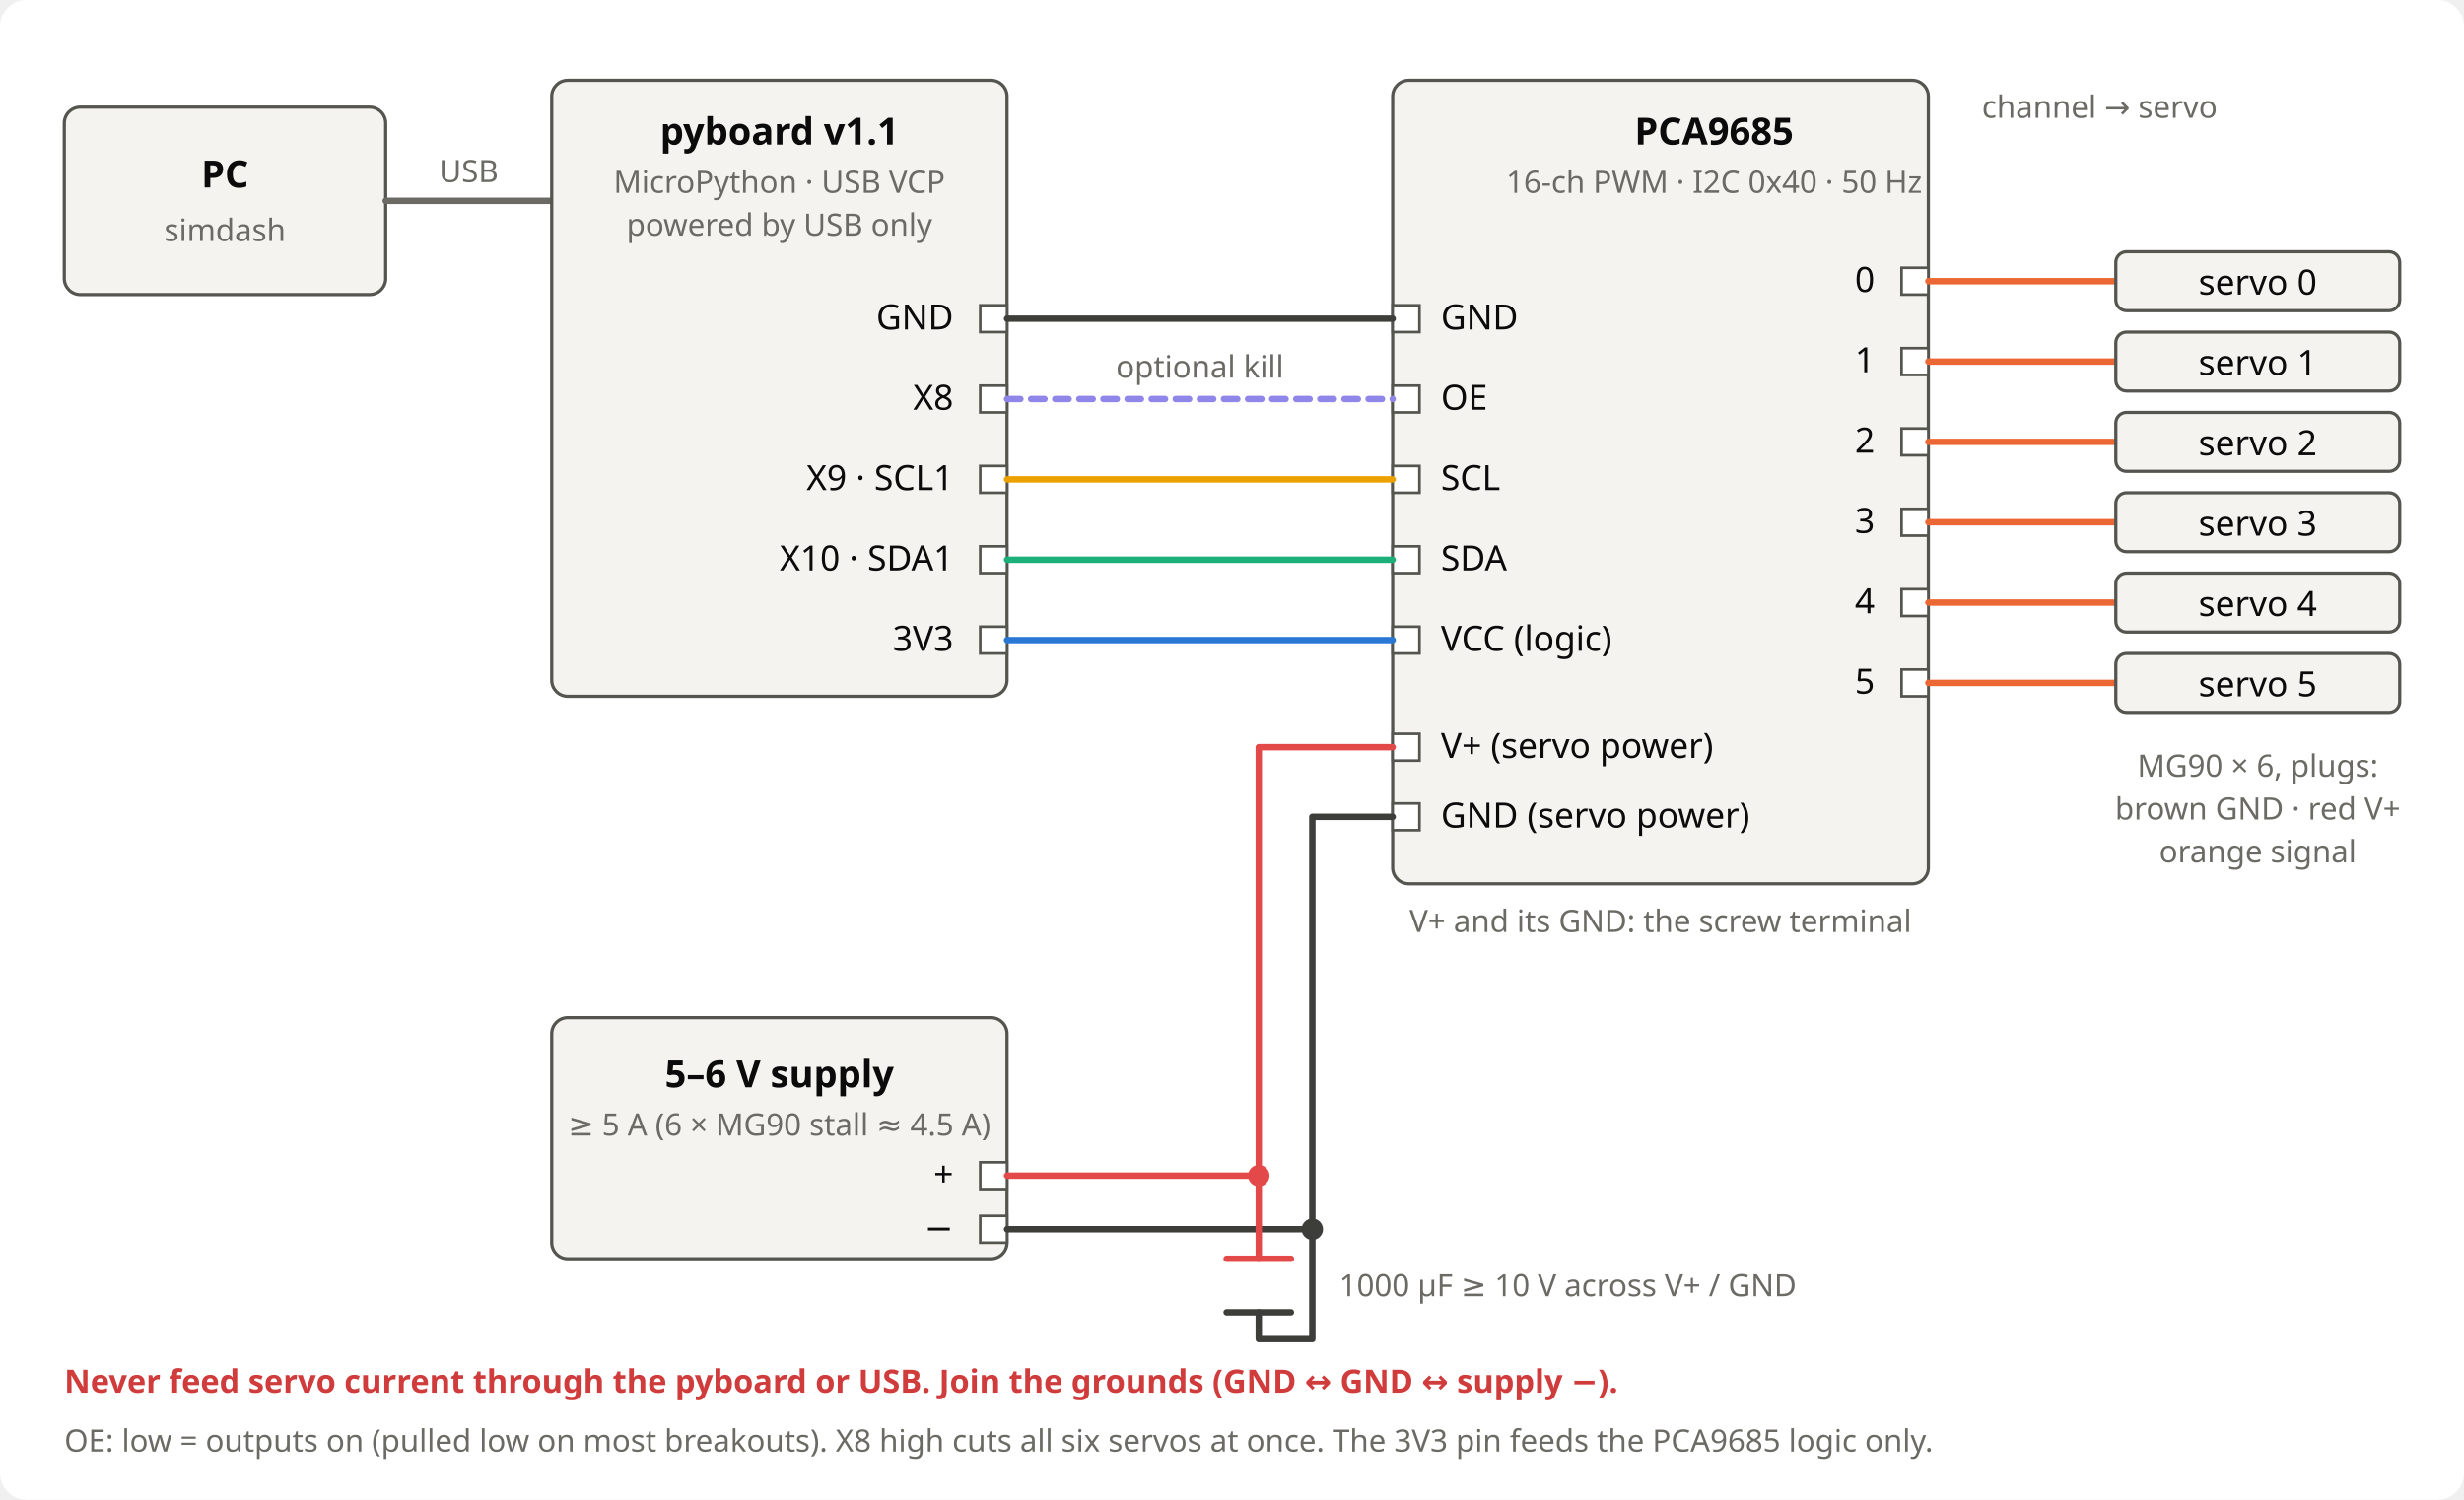
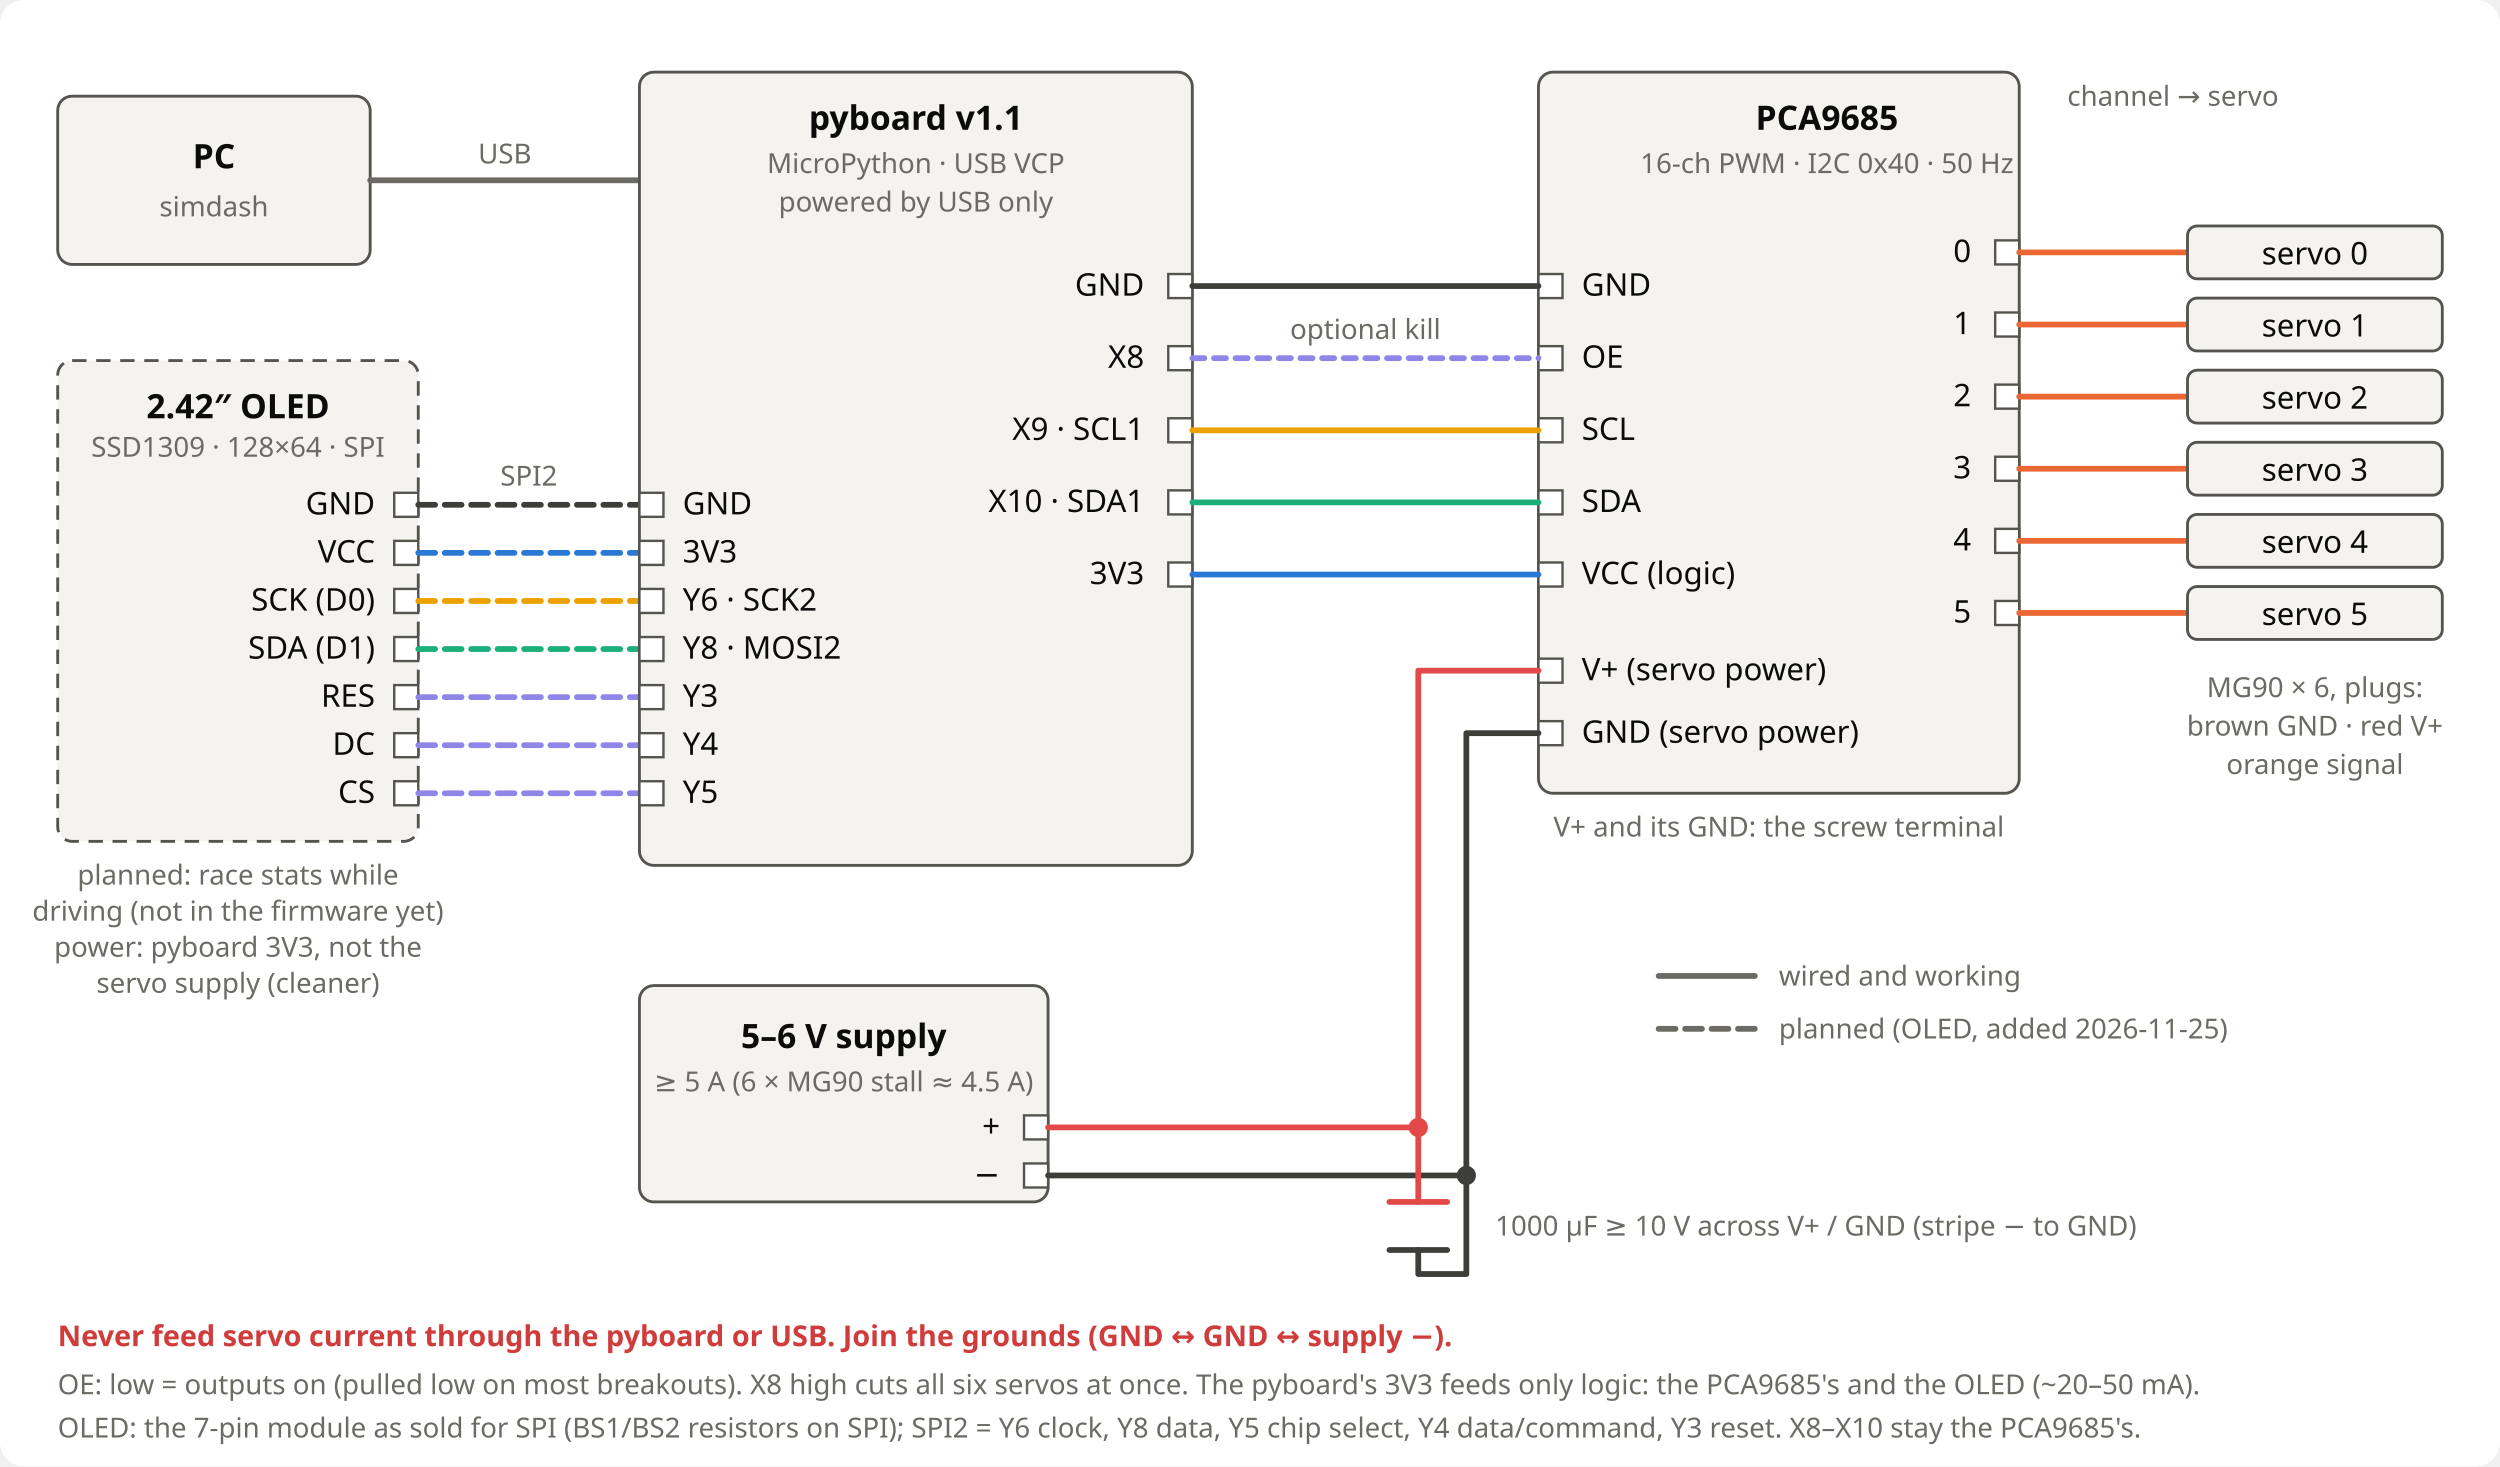
- <svg xmlns="http://www.w3.org/2000/svg" viewBox="0 0 920 560" font-family="system-ui, sans-serif" font-size="13" role="img" aria-labelledby="w6-title">
+ <svg xmlns="http://www.w3.org/2000/svg" viewBox="0 0 1040 610" font-family="system-ui, sans-serif" font-size="13" role="img" aria-labelledby="w6-title">
  <style>
  .w6-bg { fill: #ffffff; }
  .w6-box { fill: #f4f3ef; stroke: #55554f; stroke-width: 1.2; }
+   .w6-plan { fill: #f4f3ef; stroke: #55554f; stroke-width: 1.2; stroke-dasharray: 6 4; }
  .w6-t { fill: #0b0b0b; }
  .w6-m { fill: #6b6a64; font-size: 11.5px; }
  .w6-h { fill: #0b0b0b; font-weight: 600; font-size: 14px; }
  .w6-pin { fill: #ffffff; stroke: #55554f; }
  .w6-w { fill: none; stroke-width: 2.4; stroke-linecap: round; stroke-linejoin: round; }
  .w6-gnd { stroke: #3d3d3a; } .w6-3v3 { stroke: #2a78d6; } .w6-sda { stroke: #1baf7a; } .w6-scl { stroke: #eda100; }
  .w6-oe { stroke: #9085e9; stroke-dasharray: 5 4; } .w6-vp { stroke: #e34948; } .w6-sig { stroke: #eb6834; } .w6-usb { stroke: #6b6a64; }
+   .w6-ctl { stroke: #9085e9; }
+   .w6-planw { stroke-dasharray: 7 4; }
  .w6-dot { stroke: none; }
  .w6-dot.w6-gnd { fill: #3d3d3a; } .w6-dot.w6-vp { fill: #e34948; }
  .w6-warn { fill: #d03b3b; font-size: 12px; font-weight: 600; }
  @media (prefers-color-scheme: dark) {
-     .w6-bg { fill: #1a1a19; } .w6-box { fill: #242423; stroke: #898781; } .w6-t, .w6-h { fill: #f0efec; }
+     .w6-bg { fill: #1a1a19; } .w6-box, .w6-plan { fill: #242423; stroke: #898781; } .w6-t, .w6-h { fill: #f0efec; }
    .w6-m { fill: #a3a29b; } .w6-pin { fill: #1a1a19; stroke: #898781; } .w6-gnd { stroke: #b5b4ae; } .w6-dot.w6-gnd { fill: #b5b4ae; }
    .w6-usb { stroke: #a3a29b; }
  }
</style>
-   <rect class="w6-bg" width="920" height="560" rx="10" />
-   <rect class="w6-box" x="24" y="40" width="120" height="70" rx="6" />
-   <text class="w6-h" x="84" y="70" text-anchor="middle">PC</text>
-   <text class="w6-m" x="84" y="90" text-anchor="middle">simdash</text>
-   <path class="w6-w w6-usb" d="M144 75 H206" />
-   <text class="w6-m" x="175" y="68" text-anchor="middle">USB</text>
-   <rect class="w6-box" x="206" y="30" width="170" height="230" rx="6" />
-   <text class="w6-h" x="291" y="54" text-anchor="middle">pyboard v1.1</text>
-   <text class="w6-m" x="291" y="72" text-anchor="middle">MicroPython · USB VCP</text>
-   <text class="w6-m" x="291" y="88" text-anchor="middle">powered by USB only</text>
+   <rect class="w6-bg" width="1040" height="610" rx="10" />
+   <path class="w6-w w6-usb" d="M690 406 H730" />
+   <text class="w6-m" x="740" y="410">wired and working</text>
+   <path class="w6-w w6-planw w6-usb" d="M690 428 H730" />
+   <text class="w6-m" x="740" y="432">planned (OLED, added 2026-11-25)</text>
+   <rect class="w6-box" x="24" y="40" width="130" height="70" rx="6" />
+   <text class="w6-h" x="89" y="70" text-anchor="middle">PC</text>
+   <text class="w6-m" x="89" y="90" text-anchor="middle">simdash</text>
+   <path class="w6-w w6-usb" d="M154 75 H266" />
+   <text class="w6-m" x="210" y="68" text-anchor="middle">USB</text>
+   <rect class="w6-plan" x="24" y="150" width="150" height="200" rx="6" />
+   <text class="w6-h" x="99" y="174" text-anchor="middle">2.42″ OLED</text>
+   <text class="w6-m" x="99" y="190" text-anchor="middle">SSD1309 · 128×64 · SPI</text>
  <g class="w6-t">
-     <rect class="w6-pin" x="366" y="114" width="10" height="10" />
-     <text x="356" y="123" text-anchor="end">GND</text>
-     <rect class="w6-pin" x="366" y="144" width="10" height="10" />
-     <text x="356" y="153" text-anchor="end">X8</text>
-     <rect class="w6-pin" x="366" y="174" width="10" height="10" />
-     <text x="356" y="183" text-anchor="end">X9 · SCL1</text>
-     <rect class="w6-pin" x="366" y="204" width="10" height="10" />
-     <text x="356" y="213" text-anchor="end">X10 · SDA1</text>
-     <rect class="w6-pin" x="366" y="234" width="10" height="10" />
-     <text x="356" y="243" text-anchor="end">3V3</text>
+     <rect class="w6-pin" x="164" y="205" width="10" height="10" />
+     <text x="156" y="214" text-anchor="end">GND</text>
+     <rect class="w6-pin" x="164" y="225" width="10" height="10" />
+     <text x="156" y="234" text-anchor="end">VCC</text>
+     <rect class="w6-pin" x="164" y="245" width="10" height="10" />
+     <text x="156" y="254" text-anchor="end">SCK (D0)</text>
+     <rect class="w6-pin" x="164" y="265" width="10" height="10" />
+     <text x="156" y="274" text-anchor="end">SDA (D1)</text>
+     <rect class="w6-pin" x="164" y="285" width="10" height="10" />
+     <text x="156" y="294" text-anchor="end">RES</text>
+     <rect class="w6-pin" x="164" y="305" width="10" height="10" />
+     <text x="156" y="314" text-anchor="end">DC</text>
+     <rect class="w6-pin" x="164" y="325" width="10" height="10" />
+     <text x="156" y="334" text-anchor="end">CS</text>
  </g>
-   <rect class="w6-box" x="520" y="30" width="200" height="300" rx="6" />
-   <text class="w6-h" x="640" y="54" text-anchor="middle">PCA9685</text>
-   <text class="w6-m" x="640" y="72" text-anchor="middle">16-ch PWM · I2C 0x40 · 50 Hz</text>
+   <text class="w6-m" x="99" y="368" text-anchor="middle">planned: race stats while</text>
+   <text class="w6-m" x="99" y="383" text-anchor="middle">driving (not in the firmware yet)</text>
+   <text class="w6-m" x="99" y="398" text-anchor="middle">power: pyboard 3V3, not the</text>
+   <text class="w6-m" x="99" y="413" text-anchor="middle">servo supply (cleaner)</text>
+   <path class="w6-w w6-planw w6-gnd" d="M174 210 H266" />
+   <path class="w6-w w6-planw w6-3v3" d="M174 230 H266" />
+   <path class="w6-w w6-planw w6-scl" d="M174 250 H266" />
+   <path class="w6-w w6-planw w6-sda" d="M174 270 H266" />
+   <path class="w6-w w6-planw w6-ctl" d="M174 290 H266 M174 310 H266 M174 330 H266" />
+   <text class="w6-m" x="220" y="202" text-anchor="middle">SPI2</text>
+   <rect class="w6-box" x="266" y="30" width="230" height="330" rx="6" />
+   <text class="w6-h" x="381" y="54" text-anchor="middle">pyboard v1.1</text>
+   <text class="w6-m" x="381" y="72" text-anchor="middle">MicroPython · USB VCP</text>
+   <text class="w6-m" x="381" y="88" text-anchor="middle">powered by USB only</text>
  <g class="w6-t">
-     <rect class="w6-pin" x="520" y="114" width="10" height="10" />
-     <text x="538" y="123">GND</text>
-     <rect class="w6-pin" x="520" y="144" width="10" height="10" />
-     <text x="538" y="153">OE</text>
-     <rect class="w6-pin" x="520" y="174" width="10" height="10" />
-     <text x="538" y="183">SCL</text>
-     <rect class="w6-pin" x="520" y="204" width="10" height="10" />
-     <text x="538" y="213">SDA</text>
-     <rect class="w6-pin" x="520" y="234" width="10" height="10" />
-     <text x="538" y="243">VCC (logic)</text>
-     <rect class="w6-pin" x="520" y="274" width="10" height="10" />
-     <text x="538" y="283">V+ (servo power)</text>
-     <rect class="w6-pin" x="520" y="300" width="10" height="10" />
-     <text x="538" y="309">GND (servo power)</text>
-     <text class="w6-m" x="620" y="348" text-anchor="middle">V+ and its GND: the screw terminal</text>
+     <rect class="w6-pin" x="486" y="114" width="10" height="10" />
+     <text x="476" y="123" text-anchor="end">GND</text>
+     <rect class="w6-pin" x="486" y="144" width="10" height="10" />
+     <text x="476" y="153" text-anchor="end">X8</text>
+     <rect class="w6-pin" x="486" y="174" width="10" height="10" />
+     <text x="476" y="183" text-anchor="end">X9 · SCL1</text>
+     <rect class="w6-pin" x="486" y="204" width="10" height="10" />
+     <text x="476" y="213" text-anchor="end">X10 · SDA1</text>
+     <rect class="w6-pin" x="486" y="234" width="10" height="10" />
+     <text x="476" y="243" text-anchor="end">3V3</text>
+     <rect class="w6-pin" x="266" y="205" width="10" height="10" />
+     <text x="284" y="214">GND</text>
+     <rect class="w6-pin" x="266" y="225" width="10" height="10" />
+     <text x="284" y="234">3V3</text>
+     <rect class="w6-pin" x="266" y="245" width="10" height="10" />
+     <text x="284" y="254">Y6 · SCK2</text>
+     <rect class="w6-pin" x="266" y="265" width="10" height="10" />
+     <text x="284" y="274">Y8 · MOSI2</text>
+     <rect class="w6-pin" x="266" y="285" width="10" height="10" />
+     <text x="284" y="294">Y3</text>
+     <rect class="w6-pin" x="266" y="305" width="10" height="10" />
+     <text x="284" y="314">Y4</text>
+     <rect class="w6-pin" x="266" y="325" width="10" height="10" />
+     <text x="284" y="334">Y5</text>
  </g>
-   <path class="w6-w w6-gnd" d="M376 119 H520" />
-   <path class="w6-w w6-oe" d="M376 149 H520" />
-   <path class="w6-w w6-scl" d="M376 179 H520" />
-   <path class="w6-w w6-sda" d="M376 209 H520" />
-   <path class="w6-w w6-3v3" d="M376 239 H520" />
-   <text class="w6-m" x="448" y="141" text-anchor="middle">optional kill</text>
+   <rect class="w6-box" x="640" y="30" width="200" height="300" rx="6" />
+   <text class="w6-h" x="760" y="54" text-anchor="middle">PCA9685</text>
+   <text class="w6-m" x="760" y="72" text-anchor="middle">16-ch PWM · I2C 0x40 · 50 Hz</text>
  <g class="w6-t">
-     <text class="w6-m" x="740" y="44">channel → servo</text>
+     <rect class="w6-pin" x="640" y="114" width="10" height="10" />
+     <text x="658" y="123">GND</text>
+     <rect class="w6-pin" x="640" y="144" width="10" height="10" />
+     <text x="658" y="153">OE</text>
+     <rect class="w6-pin" x="640" y="174" width="10" height="10" />
+     <text x="658" y="183">SCL</text>
+     <rect class="w6-pin" x="640" y="204" width="10" height="10" />
+     <text x="658" y="213">SDA</text>
+     <rect class="w6-pin" x="640" y="234" width="10" height="10" />
+     <text x="658" y="243">VCC (logic)</text>
+     <rect class="w6-pin" x="640" y="274" width="10" height="10" />
+     <text x="658" y="283">V+ (servo power)</text>
+     <rect class="w6-pin" x="640" y="300" width="10" height="10" />
+     <text x="658" y="309">GND (servo power)</text>
+     <text class="w6-m" x="740" y="348" text-anchor="middle">V+ and its GND: the screw terminal</text>
+   </g>
+   <path class="w6-w w6-gnd" d="M496 119 H640" />
+   <path class="w6-w w6-oe" d="M496 149 H640" />
+   <path class="w6-w w6-scl" d="M496 179 H640" />
+   <path class="w6-w w6-sda" d="M496 209 H640" />
+   <path class="w6-w w6-3v3" d="M496 239 H640" />
+   <text class="w6-m" x="568" y="141" text-anchor="middle">optional kill</text>
+   <g class="w6-t">
+     <text class="w6-m" x="860" y="44">channel → servo</text>
  </g>
  <g>
-     <rect class="w6-pin" x="710" y="100" width="10" height="10" />
-     <rect class="w6-pin" x="710" y="130" width="10" height="10" />
-     <rect class="w6-pin" x="710" y="160" width="10" height="10" />
-     <rect class="w6-pin" x="710" y="190" width="10" height="10" />
-     <rect class="w6-pin" x="710" y="220" width="10" height="10" />
-     <rect class="w6-pin" x="710" y="250" width="10" height="10" />
-     <text class="w6-t" x="700" y="109" text-anchor="end">0</text>
-     <text class="w6-t" x="700" y="139" text-anchor="end">1</text>
-     <text class="w6-t" x="700" y="169" text-anchor="end">2</text>
-     <text class="w6-t" x="700" y="199" text-anchor="end">3</text>
-     <text class="w6-t" x="700" y="229" text-anchor="end">4</text>
-     <text class="w6-t" x="700" y="259" text-anchor="end">5</text>
-     <path class="w6-w w6-sig" d="M720 105 H790 M720 135 H790 M720 165 H790 M720 195 H790 M720 225 H790 M720 255 H790" />
+     <rect class="w6-pin" x="830" y="100" width="10" height="10" />
+     <rect class="w6-pin" x="830" y="130" width="10" height="10" />
+     <rect class="w6-pin" x="830" y="160" width="10" height="10" />
+     <rect class="w6-pin" x="830" y="190" width="10" height="10" />
+     <rect class="w6-pin" x="830" y="220" width="10" height="10" />
+     <rect class="w6-pin" x="830" y="250" width="10" height="10" />
+     <text class="w6-t" x="820" y="109" text-anchor="end">0</text>
+     <text class="w6-t" x="820" y="139" text-anchor="end">1</text>
+     <text class="w6-t" x="820" y="169" text-anchor="end">2</text>
+     <text class="w6-t" x="820" y="199" text-anchor="end">3</text>
+     <text class="w6-t" x="820" y="229" text-anchor="end">4</text>
+     <text class="w6-t" x="820" y="259" text-anchor="end">5</text>
+     <path class="w6-w w6-sig" d="M840 105 H910 M840 135 H910 M840 165 H910 M840 195 H910 M840 225 H910 M840 255 H910" />
  </g>
  <g>
-     <rect class="w6-box" x="790" y="94" width="106" height="22" rx="4" />
-     <text class="w6-t" x="843" y="110" text-anchor="middle">servo 0</text>
-     <rect class="w6-box" x="790" y="124" width="106" height="22" rx="4" />
-     <text class="w6-t" x="843" y="140" text-anchor="middle">servo 1</text>
-     <rect class="w6-box" x="790" y="154" width="106" height="22" rx="4" />
-     <text class="w6-t" x="843" y="170" text-anchor="middle">servo 2</text>
-     <rect class="w6-box" x="790" y="184" width="106" height="22" rx="4" />
-     <text class="w6-t" x="843" y="200" text-anchor="middle">servo 3</text>
-     <rect class="w6-box" x="790" y="214" width="106" height="22" rx="4" />
-     <text class="w6-t" x="843" y="230" text-anchor="middle">servo 4</text>
-     <rect class="w6-box" x="790" y="244" width="106" height="22" rx="4" />
-     <text class="w6-t" x="843" y="260" text-anchor="middle">servo 5</text>
+     <rect class="w6-box" x="910" y="94" width="106" height="22" rx="4" />
+     <text class="w6-t" x="963" y="110" text-anchor="middle">servo 0</text>
+     <rect class="w6-box" x="910" y="124" width="106" height="22" rx="4" />
+     <text class="w6-t" x="963" y="140" text-anchor="middle">servo 1</text>
+     <rect class="w6-box" x="910" y="154" width="106" height="22" rx="4" />
+     <text class="w6-t" x="963" y="170" text-anchor="middle">servo 2</text>
+     <rect class="w6-box" x="910" y="184" width="106" height="22" rx="4" />
+     <text class="w6-t" x="963" y="200" text-anchor="middle">servo 3</text>
+     <rect class="w6-box" x="910" y="214" width="106" height="22" rx="4" />
+     <text class="w6-t" x="963" y="230" text-anchor="middle">servo 4</text>
+     <rect class="w6-box" x="910" y="244" width="106" height="22" rx="4" />
+     <text class="w6-t" x="963" y="260" text-anchor="middle">servo 5</text>
  </g>
-   <text class="w6-m" x="843" y="290" text-anchor="middle">MG90 × 6, plugs:</text>
-   <text class="w6-m" x="843" y="306" text-anchor="middle">brown GND · red V+</text>
-   <text class="w6-m" x="843" y="322" text-anchor="middle">orange signal</text>
-   <rect class="w6-box" x="206" y="380" width="170" height="90" rx="6" />
-   <text class="w6-h" x="291" y="406" text-anchor="middle">5–6 V supply</text>
-   <text class="w6-m" x="291" y="424" text-anchor="middle">≥ 5 A (6 × MG90 stall ≈ 4.5 A)</text>
+   <text class="w6-m" x="963" y="290" text-anchor="middle">MG90 × 6, plugs:</text>
+   <text class="w6-m" x="963" y="306" text-anchor="middle">brown GND · red V+</text>
+   <text class="w6-m" x="963" y="322" text-anchor="middle">orange signal</text>
+   <rect class="w6-box" x="266" y="410" width="170" height="90" rx="6" />
+   <text class="w6-h" x="351" y="436" text-anchor="middle">5–6 V supply</text>
+   <text class="w6-m" x="351" y="454" text-anchor="middle">≥ 5 A (6 × MG90 stall ≈ 4.5 A)</text>
  <g class="w6-t">
-     <rect class="w6-pin" x="366" y="434" width="10" height="10" />
-     <text x="356" y="443" text-anchor="end">+</text>
-     <rect class="w6-pin" x="366" y="454" width="10" height="10" />
-     <text x="356" y="463" text-anchor="end">−</text>
+     <rect class="w6-pin" x="426" y="464" width="10" height="10" />
+     <text x="416" y="473" text-anchor="end">+</text>
+     <rect class="w6-pin" x="426" y="484" width="10" height="10" />
+     <text x="416" y="493" text-anchor="end">−</text>
  </g>
-   <path class="w6-w w6-vp" d="M376 439 H470 V279 H520" />
-   <path class="w6-w w6-gnd" d="M376 459 H490 V305 H520" />
-   <path class="w6-w w6-vp" d="M470 439 V470" />
-   <circle class="w6-dot w6-vp" cx="470" cy="439" r="4" />
-   <path class="w6-w w6-gnd" d="M490 459 V500 H470 V490" />
-   <circle class="w6-dot w6-gnd" cx="490" cy="459" r="4" />
-   <path class="w6-w w6-vp" d="M458 470 H482" />
-   <path class="w6-w w6-gnd" d="M458 490 H482" />
-   <text class="w6-m" x="500" y="484">1000 µF ≥ 10 V across V+ / GND</text>
-   <text class="w6-warn" x="24" y="520">Never feed servo current through the pyboard or USB. Join the grounds (GND ↔ GND ↔ supply −).</text>
-   <text class="w6-m" x="24" y="542">OE: low = outputs on (pulled low on most breakouts). X8 high cuts all six servos at once. The 3V3 pin feeds the PCA9685 logic only.</text>
+   <path class="w6-w w6-vp" d="M436 469 H590 V279 H640" />
+   <path class="w6-w w6-gnd" d="M436 489 H610 V305 H640" />
+   <path class="w6-w w6-vp" d="M590 469 V500" />
+   <circle class="w6-dot w6-vp" cx="590" cy="469" r="4" />
+   <path class="w6-w w6-gnd" d="M610 489 V530 H590 V520" />
+   <circle class="w6-dot w6-gnd" cx="610" cy="489" r="4" />
+   <path class="w6-w w6-vp" d="M578 500 H602" />
+   <path class="w6-w w6-gnd" d="M578 520 H602" />
+   <text class="w6-m" x="622" y="514">1000 µF ≥ 10 V across V+ / GND (stripe − to GND)</text>
+   <text class="w6-warn" x="24" y="560">Never feed servo current through the pyboard or USB. Join the grounds (GND ↔ GND ↔ supply −).</text>
+   <text class="w6-m" x="24" y="580">OE: low = outputs on (pulled low on most breakouts). X8 high cuts all six servos at once. The pyboard's 3V3 feeds only logic: the PCA9685's and the OLED (~20–50 mA).</text>
+   <text class="w6-m" x="24" y="598">OLED: the 7-pin module as sold for SPI (BS1/BS2 resistors on SPI); SPI2 = Y6 clock, Y8 data, Y5 chip select, Y4 data/command, Y3 reset. X8–X10 stay the PCA9685's.</text>
</svg>
